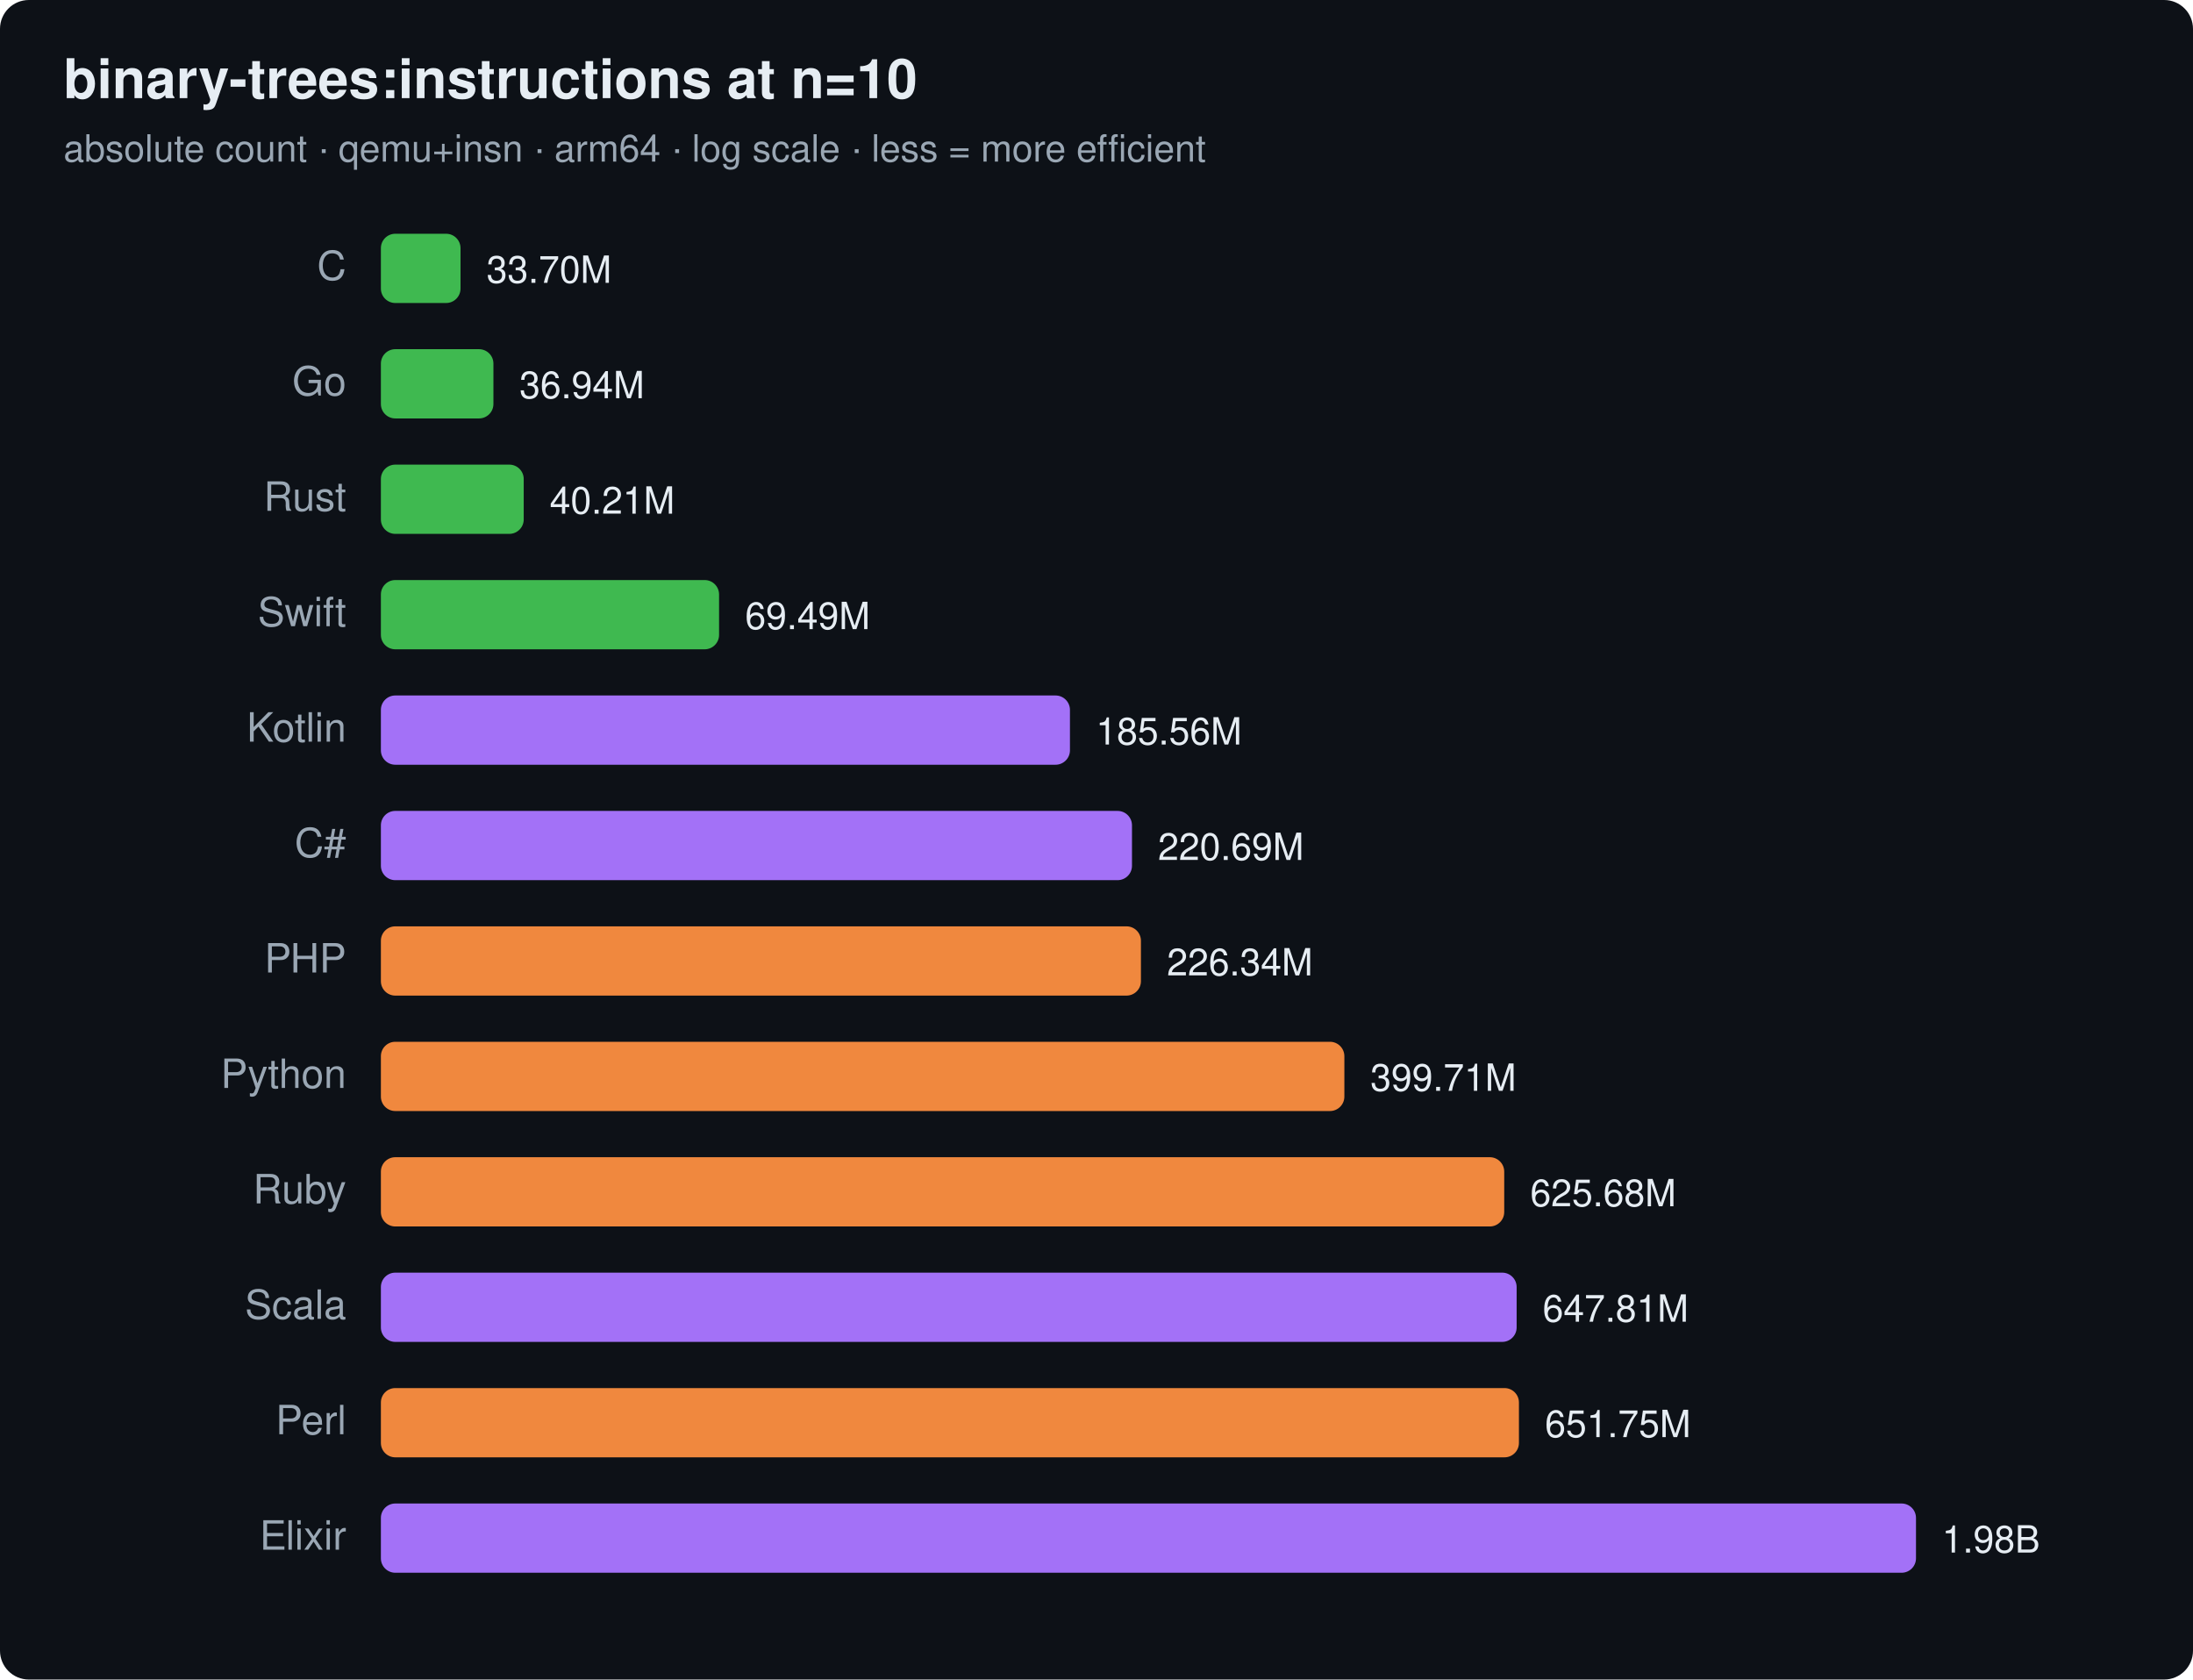
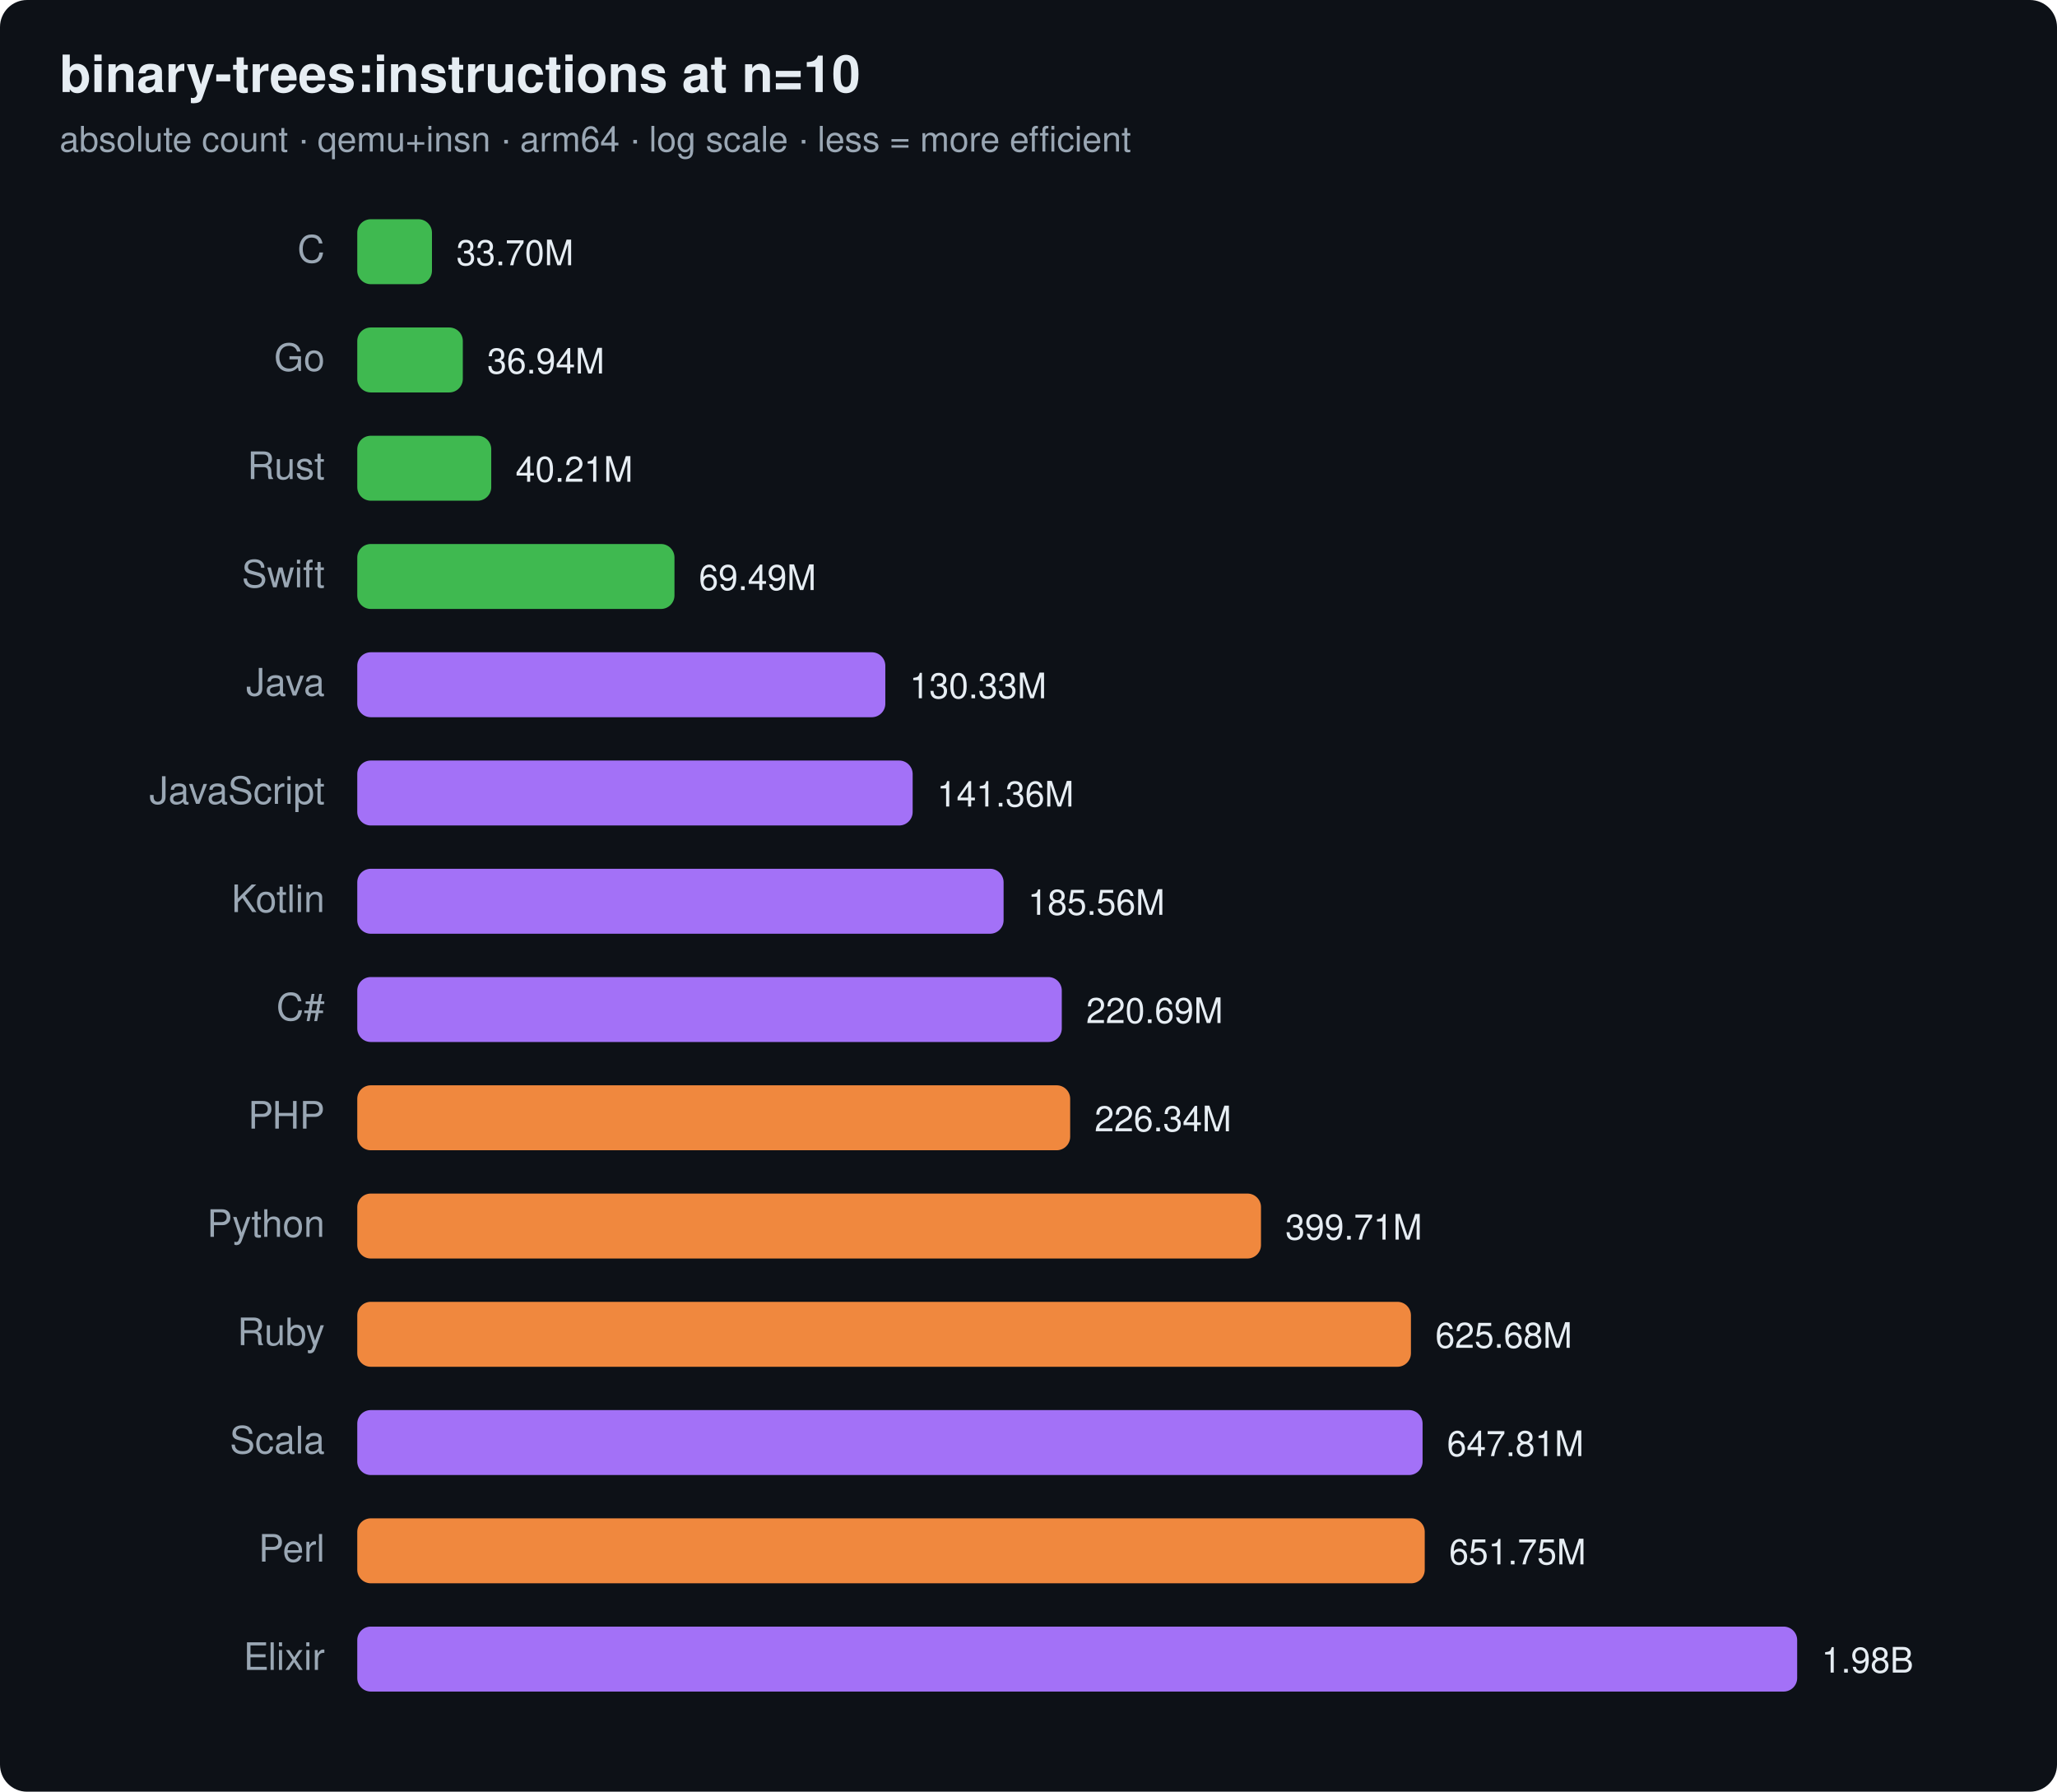
- <svg xmlns="http://www.w3.org/2000/svg" width="760" height="582" viewBox="0 0 760 582" font-family="ui-sans-serif,system-ui,Segoe UI,Helvetica,Arial">
-   <rect width="760" height="582" rx="10" fill="#0d1117" />
+ <svg xmlns="http://www.w3.org/2000/svg" width="760" height="662" viewBox="0 0 760 662" font-family="ui-sans-serif,system-ui,Segoe UI,Helvetica,Arial">
+   <rect width="760" height="662" rx="10" fill="#0d1117" />
  <text x="22" y="34" font-size="19" font-weight="700" fill="#e6edf3">binary-trees:instructions at n=10</text>
  <text x="22" y="56" font-size="13" fill="#9aa7b4">absolute count · qemu+insn · arm64 · log scale · less = more efficient</text>
  <text x="120" y="97" text-anchor="end" font-size="14" fill="#9aa7b4">C</text>
  <rect x="132" y="81" width="27.6" height="24" rx="5" fill="#3fb950" />
  <text x="168.6" y="98" font-size="13" fill="#e6edf3">33.70M</text>
  <text x="120" y="137" text-anchor="end" font-size="14" fill="#9aa7b4">Go</text>
  <rect x="132" y="121" width="39.0" height="24" rx="5" fill="#3fb950" />
  <text x="180.0" y="138" font-size="13" fill="#e6edf3">36.94M</text>
  <text x="120" y="177" text-anchor="end" font-size="14" fill="#9aa7b4">Rust</text>
  <rect x="132" y="161" width="49.5" height="24" rx="5" fill="#3fb950" />
  <text x="190.5" y="178" font-size="13" fill="#e6edf3">40.21M</text>
  <text x="120" y="217" text-anchor="end" font-size="14" fill="#9aa7b4">Swift</text>
  <rect x="132" y="201" width="117.2" height="24" rx="5" fill="#3fb950" />
  <text x="258.2" y="218" font-size="13" fill="#e6edf3">69.49M</text>
-   <text x="120" y="257" text-anchor="end" font-size="14" fill="#9aa7b4">Kotlin</text>
-   <rect x="132" y="241" width="238.8" height="24" rx="5" fill="#a371f7" />
-   <text x="379.8" y="258" font-size="13" fill="#e6edf3">185.56M</text>
-   <text x="120" y="297" text-anchor="end" font-size="14" fill="#9aa7b4">C#</text>
-   <rect x="132" y="281" width="260.3" height="24" rx="5" fill="#a371f7" />
-   <text x="401.3" y="298" font-size="13" fill="#e6edf3">220.69M</text>
-   <text x="120" y="337" text-anchor="end" font-size="14" fill="#9aa7b4">PHP</text>
-   <rect x="132" y="321" width="263.4" height="24" rx="5" fill="#f0883e" />
-   <text x="404.4" y="338" font-size="13" fill="#e6edf3">226.34M</text>
-   <text x="120" y="377" text-anchor="end" font-size="14" fill="#9aa7b4">Python</text>
-   <rect x="132" y="361" width="333.9" height="24" rx="5" fill="#f0883e" />
-   <text x="474.9" y="378" font-size="13" fill="#e6edf3">399.71M</text>
-   <text x="120" y="417" text-anchor="end" font-size="14" fill="#9aa7b4">Ruby</text>
-   <rect x="132" y="401" width="389.3" height="24" rx="5" fill="#f0883e" />
-   <text x="530.3" y="418" font-size="13" fill="#e6edf3">625.68M</text>
-   <text x="120" y="457" text-anchor="end" font-size="14" fill="#9aa7b4">Scala</text>
-   <rect x="132" y="441" width="393.6" height="24" rx="5" fill="#a371f7" />
-   <text x="534.6" y="458" font-size="13" fill="#e6edf3">647.81M</text>
-   <text x="120" y="497" text-anchor="end" font-size="14" fill="#9aa7b4">Perl</text>
-   <rect x="132" y="481" width="394.4" height="24" rx="5" fill="#f0883e" />
-   <text x="535.4" y="498" font-size="13" fill="#e6edf3">651.75M</text>
-   <text x="120" y="537" text-anchor="end" font-size="14" fill="#9aa7b4">Elixir</text>
-   <rect x="132" y="521" width="532.0" height="24" rx="5" fill="#a371f7" />
-   <text x="673.0" y="538" font-size="13" fill="#e6edf3">1.98B</text>
+   <text x="120" y="257" text-anchor="end" font-size="14" fill="#9aa7b4">Java</text>
+   <rect x="132" y="241" width="195.1" height="24" rx="5" fill="#a371f7" />
+   <text x="336.1" y="258" font-size="13" fill="#e6edf3">130.33M</text>
+   <text x="120" y="297" text-anchor="end" font-size="14" fill="#9aa7b4">JavaScript</text>
+   <rect x="132" y="281" width="205.2" height="24" rx="5" fill="#a371f7" />
+   <text x="346.2" y="298" font-size="13" fill="#e6edf3">141.36M</text>
+   <text x="120" y="337" text-anchor="end" font-size="14" fill="#9aa7b4">Kotlin</text>
+   <rect x="132" y="321" width="238.8" height="24" rx="5" fill="#a371f7" />
+   <text x="379.8" y="338" font-size="13" fill="#e6edf3">185.56M</text>
+   <text x="120" y="377" text-anchor="end" font-size="14" fill="#9aa7b4">C#</text>
+   <rect x="132" y="361" width="260.3" height="24" rx="5" fill="#a371f7" />
+   <text x="401.3" y="378" font-size="13" fill="#e6edf3">220.69M</text>
+   <text x="120" y="417" text-anchor="end" font-size="14" fill="#9aa7b4">PHP</text>
+   <rect x="132" y="401" width="263.4" height="24" rx="5" fill="#f0883e" />
+   <text x="404.4" y="418" font-size="13" fill="#e6edf3">226.34M</text>
+   <text x="120" y="457" text-anchor="end" font-size="14" fill="#9aa7b4">Python</text>
+   <rect x="132" y="441" width="333.9" height="24" rx="5" fill="#f0883e" />
+   <text x="474.9" y="458" font-size="13" fill="#e6edf3">399.71M</text>
+   <text x="120" y="497" text-anchor="end" font-size="14" fill="#9aa7b4">Ruby</text>
+   <rect x="132" y="481" width="389.3" height="24" rx="5" fill="#f0883e" />
+   <text x="530.3" y="498" font-size="13" fill="#e6edf3">625.68M</text>
+   <text x="120" y="537" text-anchor="end" font-size="14" fill="#9aa7b4">Scala</text>
+   <rect x="132" y="521" width="393.6" height="24" rx="5" fill="#a371f7" />
+   <text x="534.6" y="538" font-size="13" fill="#e6edf3">647.81M</text>
+   <text x="120" y="577" text-anchor="end" font-size="14" fill="#9aa7b4">Perl</text>
+   <rect x="132" y="561" width="394.4" height="24" rx="5" fill="#f0883e" />
+   <text x="535.4" y="578" font-size="13" fill="#e6edf3">651.75M</text>
+   <text x="120" y="617" text-anchor="end" font-size="14" fill="#9aa7b4">Elixir</text>
+   <rect x="132" y="601" width="532.0" height="24" rx="5" fill="#a371f7" />
+   <text x="673.0" y="618" font-size="13" fill="#e6edf3">1.98B</text>
</svg>
